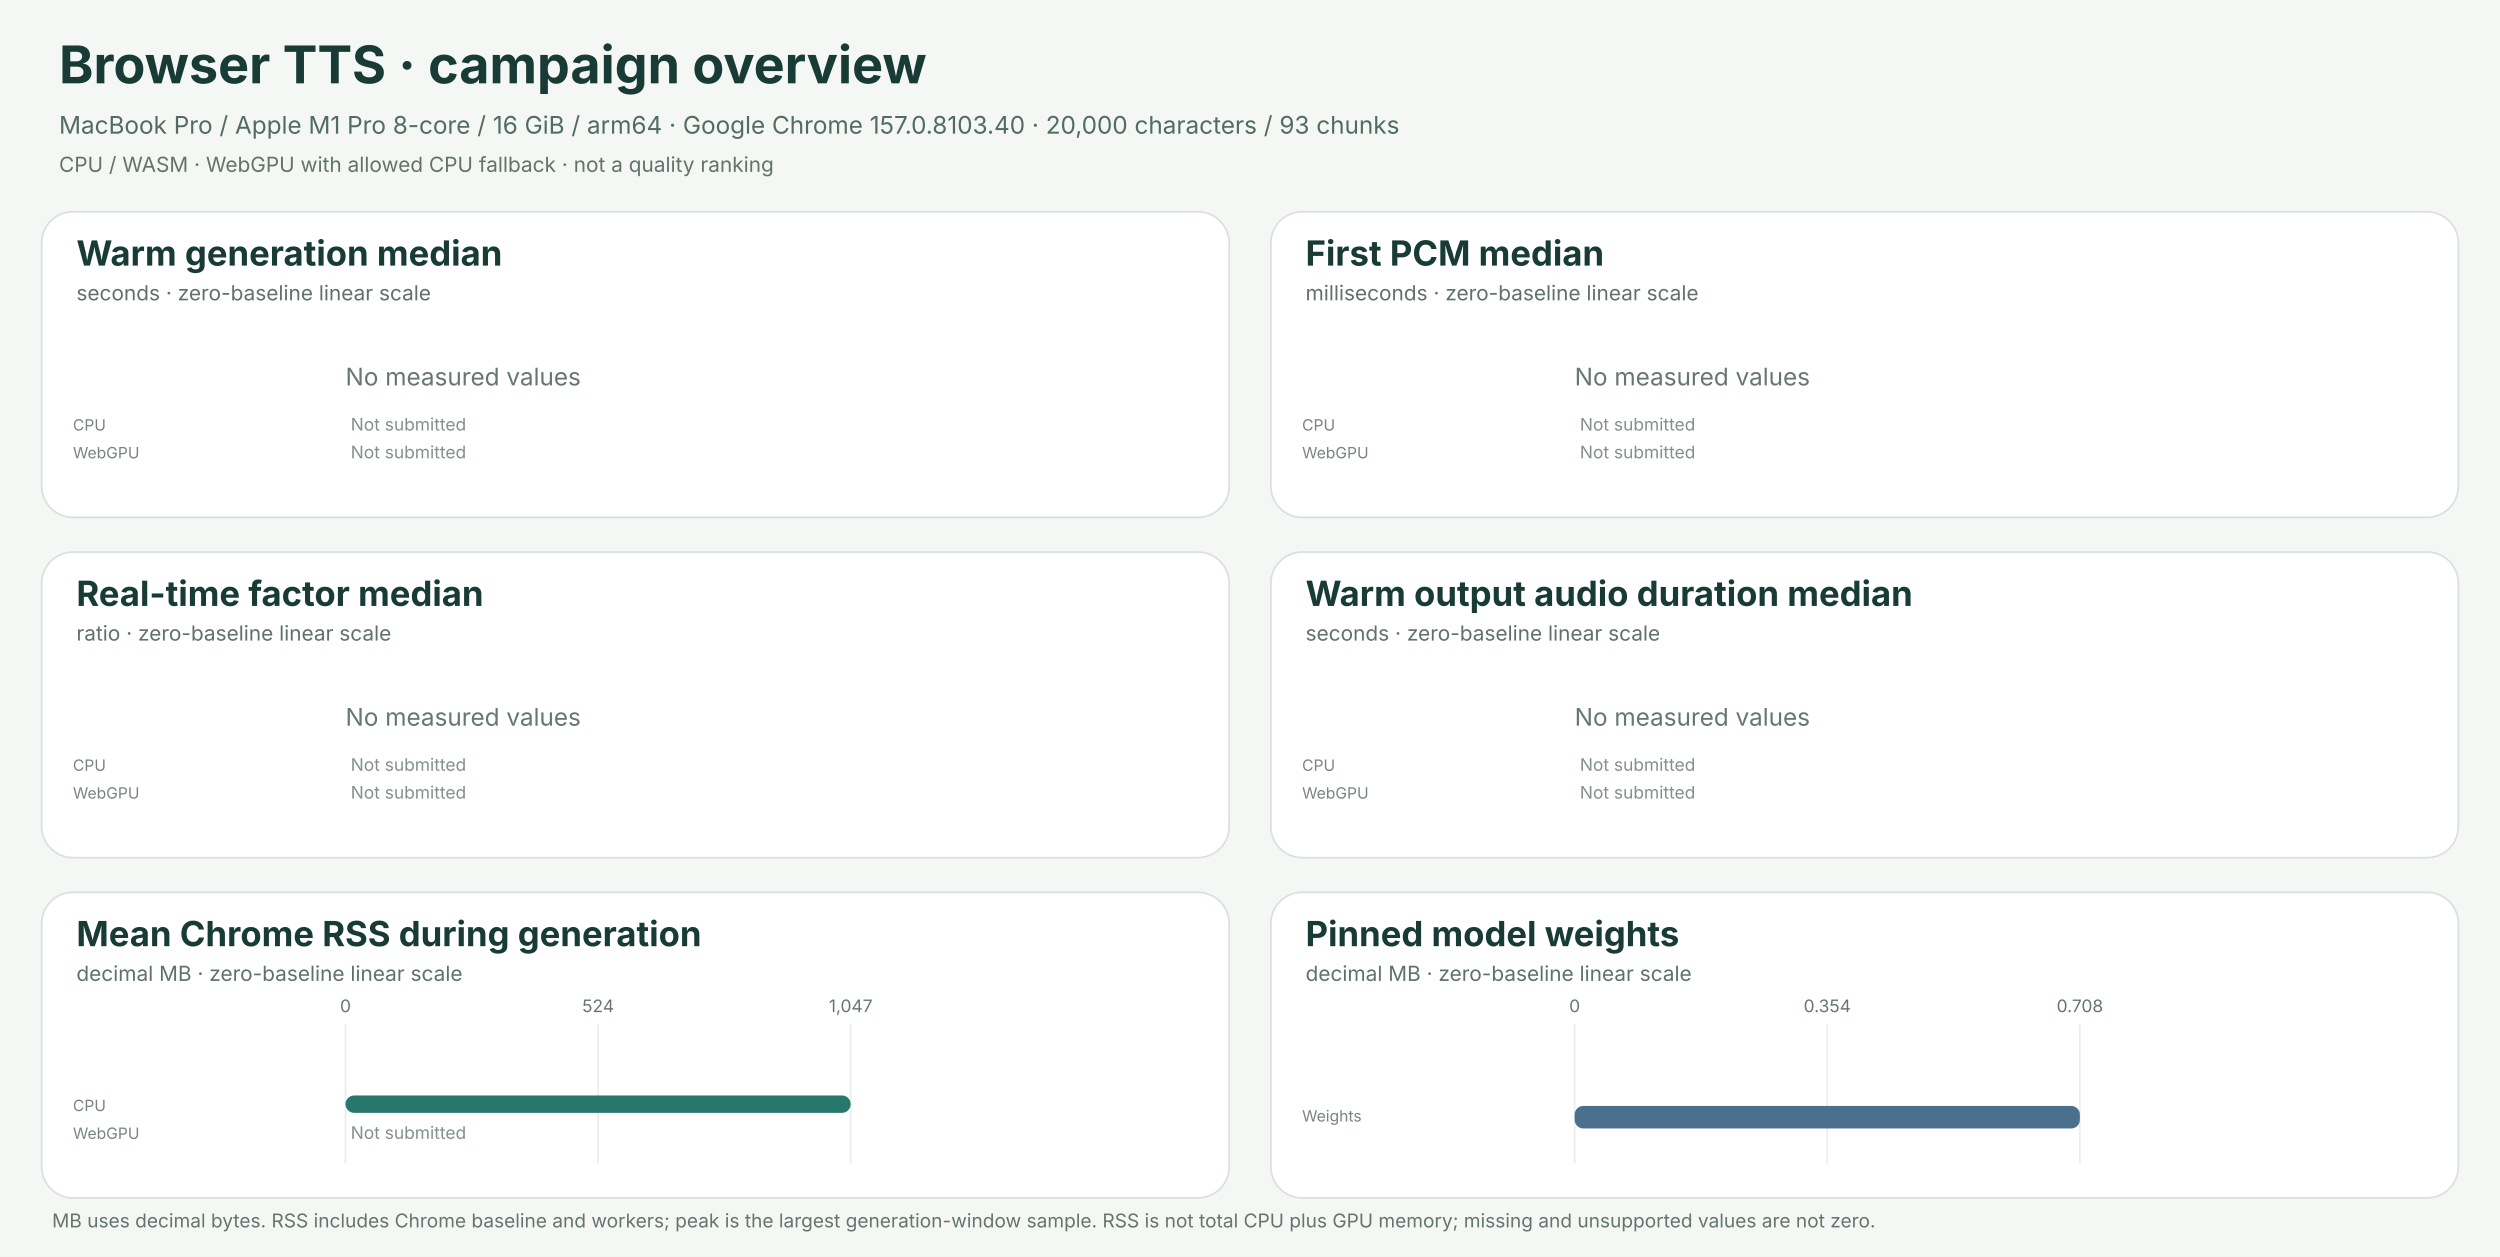
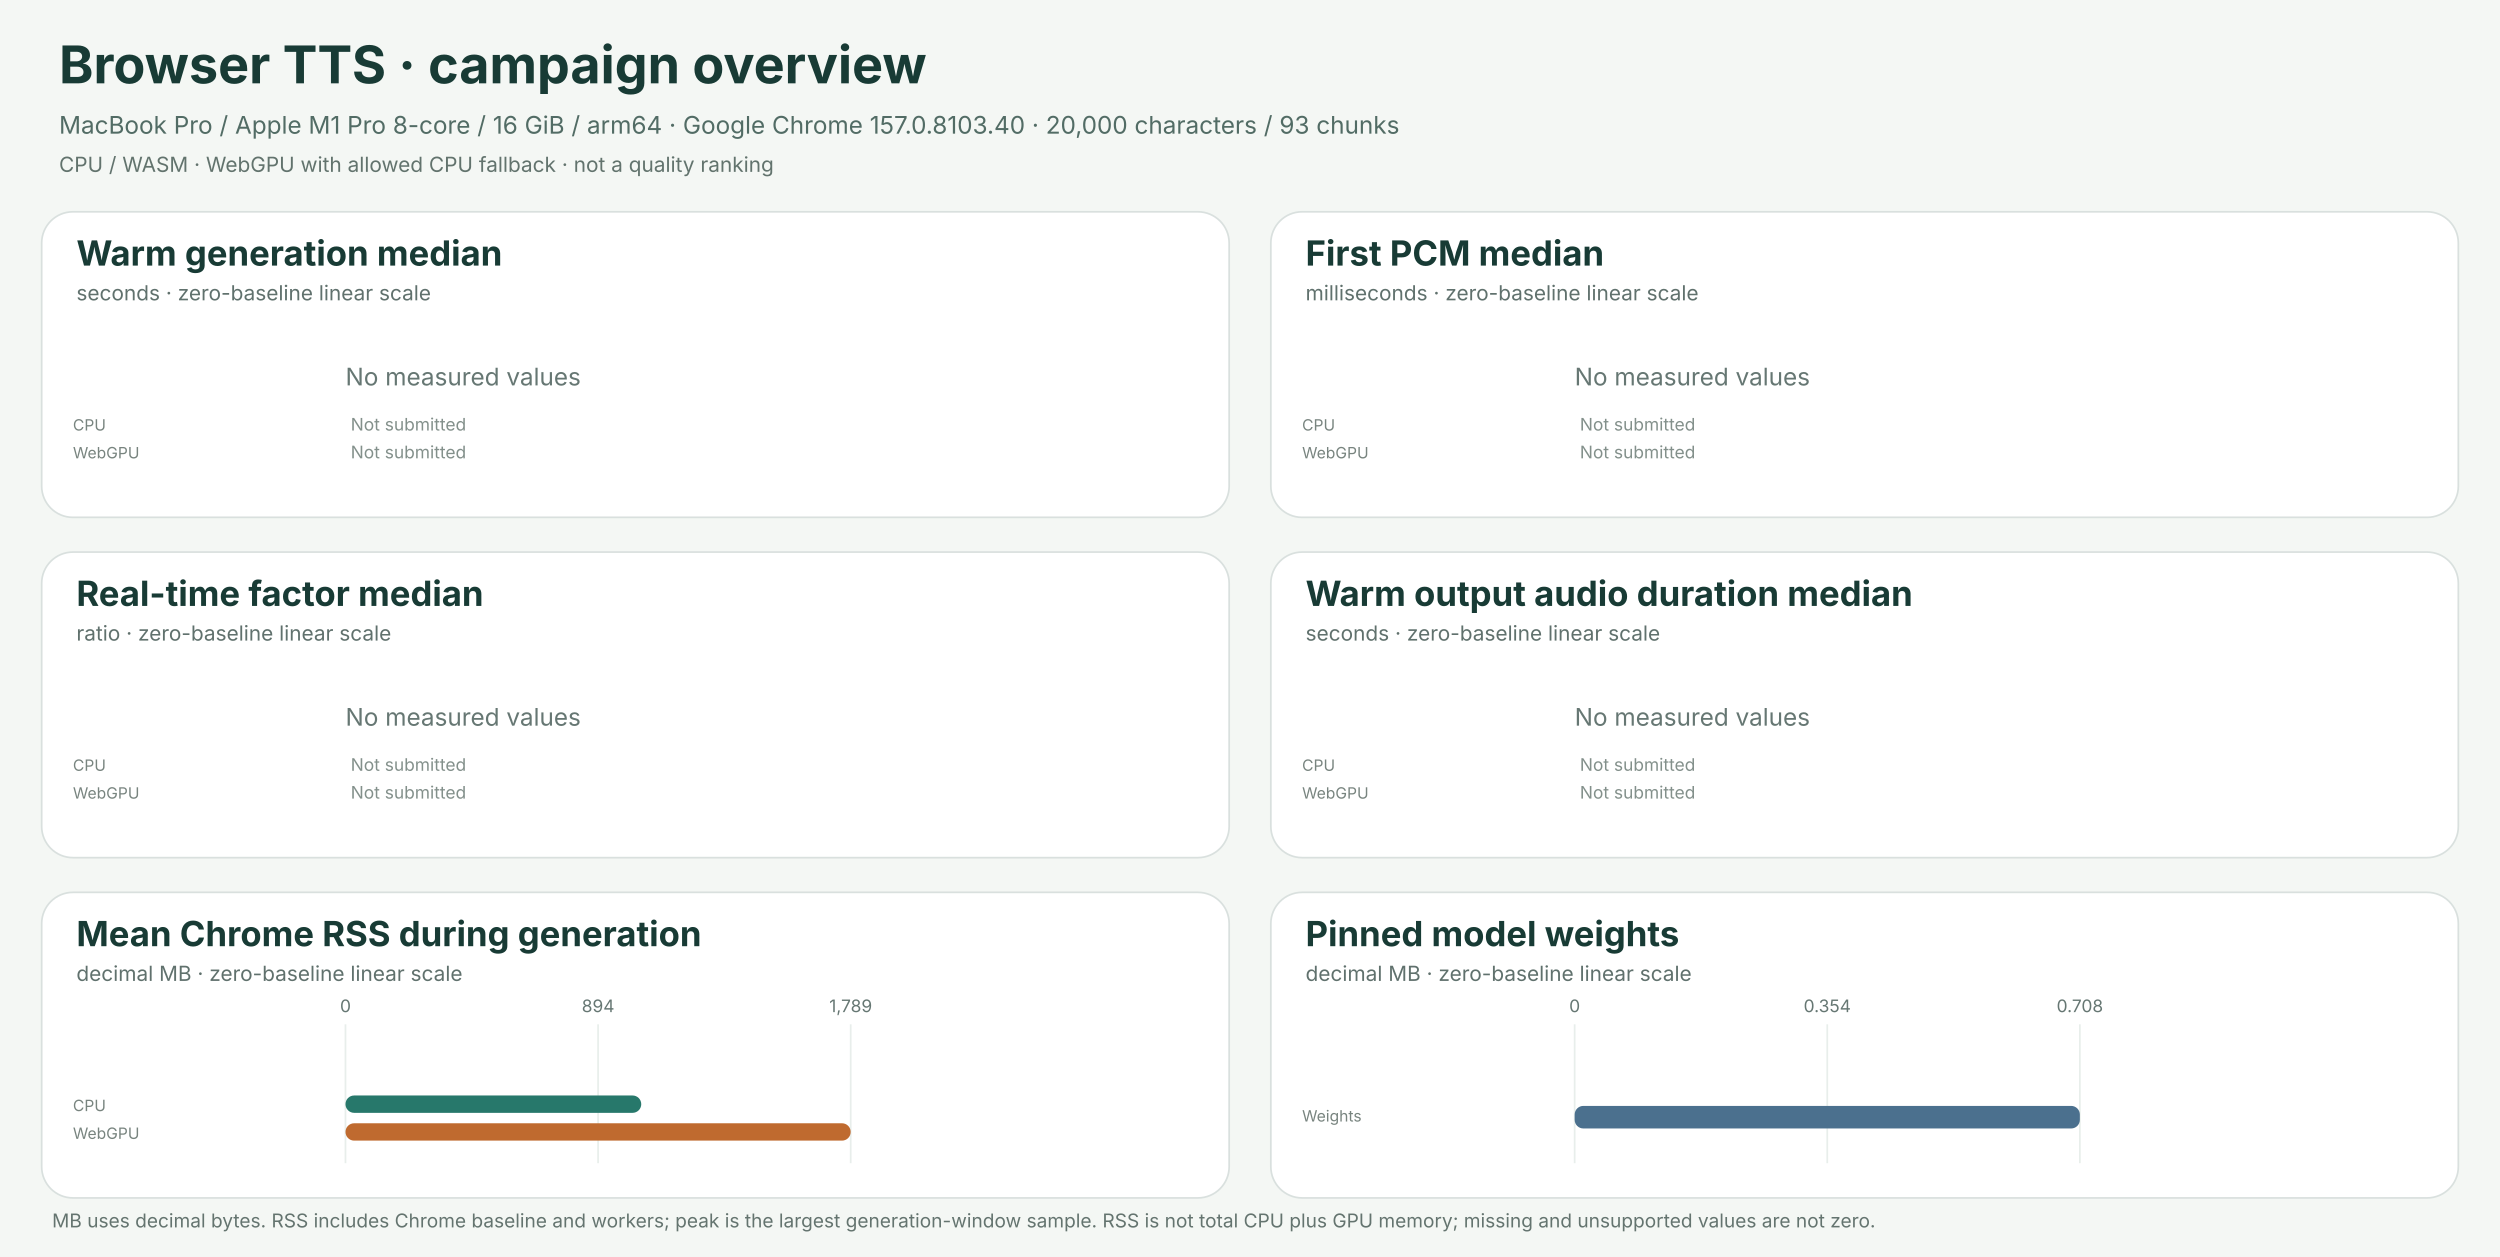
<svg xmlns="http://www.w3.org/2000/svg" width="1440" height="724" viewBox="0 0 1440 724" role="img" aria-labelledby="campaign-title campaign-desc">
  <rect width="100%" height="100%" fill="#f4f7f4" />
  <g font-family="system-ui,-apple-system,BlinkMacSystemFont,Segoe UI,sans-serif" fill="#183b35">
    <text x="34" y="48" font-size="30" font-weight="750">Browser TTS · campaign overview</text>
    <text x="34" y="77" font-size="14" fill="#526c65">MacBook Pro / Apple M1 Pro 8-core / 16 GiB / arm64 · Google Chrome 157.0.8103.40 · 20,000 characters / 93 chunks</text>
    <text x="34" y="99" font-size="12" fill="#62736d">CPU / WASM · WebGPU with allowed CPU fallback · not a quality ranking</text>
    <g>
      <rect x="24" y="122" width="684" height="176" rx="18" fill="#ffffff" stroke="#d9e0de" />
      <text x="44" y="153" font-size="20" font-weight="700" fill="#183b35">Warm generation median</text>
      <text x="44" y="173" font-size="12" fill="#60716d">seconds · zero-baseline linear scale</text>
      <text x="199" y="222" font-size="14" fill="#667773">No measured values</text>
      <text x="42" y="232" font-size="12" font-weight="600" fill="#243f39" />
      <text x="42" y="248" font-size="9" fill="#78847f">CPU</text>
      <text x="202" y="248" font-size="10" fill="#83908b">Not submitted</text>
      <text x="42" y="264" font-size="9" fill="#78847f">WebGPU</text>
      <text x="202" y="264" font-size="10" fill="#83908b">Not submitted</text>
    </g>
    <g>
      <rect x="732" y="122" width="684" height="176" rx="18" fill="#ffffff" stroke="#d9e0de" />
      <text x="752" y="153" font-size="20" font-weight="700" fill="#183b35">First PCM median</text>
      <text x="752" y="173" font-size="12" fill="#60716d">milliseconds · zero-baseline linear scale</text>
      <text x="907" y="222" font-size="14" fill="#667773">No measured values</text>
      <text x="750" y="232" font-size="12" font-weight="600" fill="#243f39" />
      <text x="750" y="248" font-size="9" fill="#78847f">CPU</text>
      <text x="910" y="248" font-size="10" fill="#83908b">Not submitted</text>
      <text x="750" y="264" font-size="9" fill="#78847f">WebGPU</text>
      <text x="910" y="264" font-size="10" fill="#83908b">Not submitted</text>
    </g>
    <g>
      <rect x="24" y="318" width="684" height="176" rx="18" fill="#ffffff" stroke="#d9e0de" />
      <text x="44" y="349" font-size="20" font-weight="700" fill="#183b35">Real-time factor median</text>
      <text x="44" y="369" font-size="12" fill="#60716d">ratio · zero-baseline linear scale</text>
      <text x="199" y="418" font-size="14" fill="#667773">No measured values</text>
      <text x="42" y="428" font-size="12" font-weight="600" fill="#243f39" />
      <text x="42" y="444" font-size="9" fill="#78847f">CPU</text>
      <text x="202" y="444" font-size="10" fill="#83908b">Not submitted</text>
      <text x="42" y="460" font-size="9" fill="#78847f">WebGPU</text>
      <text x="202" y="460" font-size="10" fill="#83908b">Not submitted</text>
    </g>
    <g>
      <rect x="732" y="318" width="684" height="176" rx="18" fill="#ffffff" stroke="#d9e0de" />
      <text x="752" y="349" font-size="20" font-weight="700" fill="#183b35">Warm output audio duration median</text>
      <text x="752" y="369" font-size="12" fill="#60716d">seconds · zero-baseline linear scale</text>
      <text x="907" y="418" font-size="14" fill="#667773">No measured values</text>
      <text x="750" y="428" font-size="12" font-weight="600" fill="#243f39" />
      <text x="750" y="444" font-size="9" fill="#78847f">CPU</text>
      <text x="910" y="444" font-size="10" fill="#83908b">Not submitted</text>
      <text x="750" y="460" font-size="9" fill="#78847f">WebGPU</text>
      <text x="910" y="460" font-size="10" fill="#83908b">Not submitted</text>
    </g>
    <g>
      <rect x="24" y="514" width="684" height="176" rx="18" fill="#ffffff" stroke="#d9e0de" />
      <text x="44" y="545" font-size="20" font-weight="700" fill="#183b35">Mean Chrome RSS during generation</text>
      <text x="44" y="565" font-size="12" fill="#60716d">decimal MB · zero-baseline linear scale</text>
      <path d="M199 590V670" stroke="#e8eeeb" />
      <text x="199" y="583" text-anchor="middle" font-size="10" fill="#667773">0</text>
      <path d="M344.5 590V670" stroke="#e8eeeb" />
-       <text x="344.5" y="583" text-anchor="middle" font-size="10" fill="#667773">524</text>
+       <text x="344.5" y="583" text-anchor="middle" font-size="10" fill="#667773">894</text>
      <path d="M490 590V670" stroke="#e8eeeb" />
-       <text x="490" y="583" text-anchor="middle" font-size="10" fill="#667773">1,047</text>
+       <text x="490" y="583" text-anchor="middle" font-size="10" fill="#667773">1,789</text>
      <text x="42" y="624" font-size="12" font-weight="600" fill="#243f39" />
      <text x="42" y="640" font-size="9" fill="#78847f">CPU</text>
-       <rect x="199" y="631" width="291.00" height="10" rx="5" fill="#27786b" />
+       <rect x="199" y="631" width="170.36" height="10" rx="5" fill="#27786b" />
      <text x="498" y="640" font-size="10" fill="#263d37" />
      <text x="42" y="656" font-size="9" fill="#78847f">WebGPU</text>
-       <text x="202" y="656" font-size="10" fill="#83908b">Not submitted</text>
+       <rect x="199" y="647" width="291.00" height="10" rx="5" fill="#bf6a2f" />
+       <text x="498" y="656" font-size="10" fill="#263d37" />
    </g>
    <g>
      <rect x="732" y="514" width="684" height="176" rx="18" fill="#ffffff" stroke="#d9e0de" />
      <text x="752" y="545" font-size="20" font-weight="700" fill="#183b35">Pinned model weights</text>
      <text x="752" y="565" font-size="12" fill="#60716d">decimal MB · zero-baseline linear scale</text>
      <path d="M907 590V670" stroke="#e8eeeb" />
      <text x="907" y="583" text-anchor="middle" font-size="10" fill="#667773">0</text>
      <path d="M1052.5 590V670" stroke="#e8eeeb" />
      <text x="1052.5" y="583" text-anchor="middle" font-size="10" fill="#667773">0.354</text>
      <path d="M1198 590V670" stroke="#e8eeeb" />
      <text x="1198" y="583" text-anchor="middle" font-size="10" fill="#667773">0.708</text>
      <text x="750" y="624" font-size="12" font-weight="600" fill="#243f39" />
      <text x="750" y="646" font-size="9" fill="#78847f">Weights</text>
      <rect x="907" y="637" width="291.00" height="13" rx="5" fill="#4b708e" />
      <text x="1206" y="646" font-size="10" fill="#263d37" />
    </g>
    <text x="30" y="707" font-size="11" fill="#64746f">MB uses decimal bytes. RSS includes Chrome baseline and workers; peak is the largest generation-window sample. RSS is not total CPU plus GPU memory; missing and unsupported values are not zero.</text>
  </g>
</svg>
